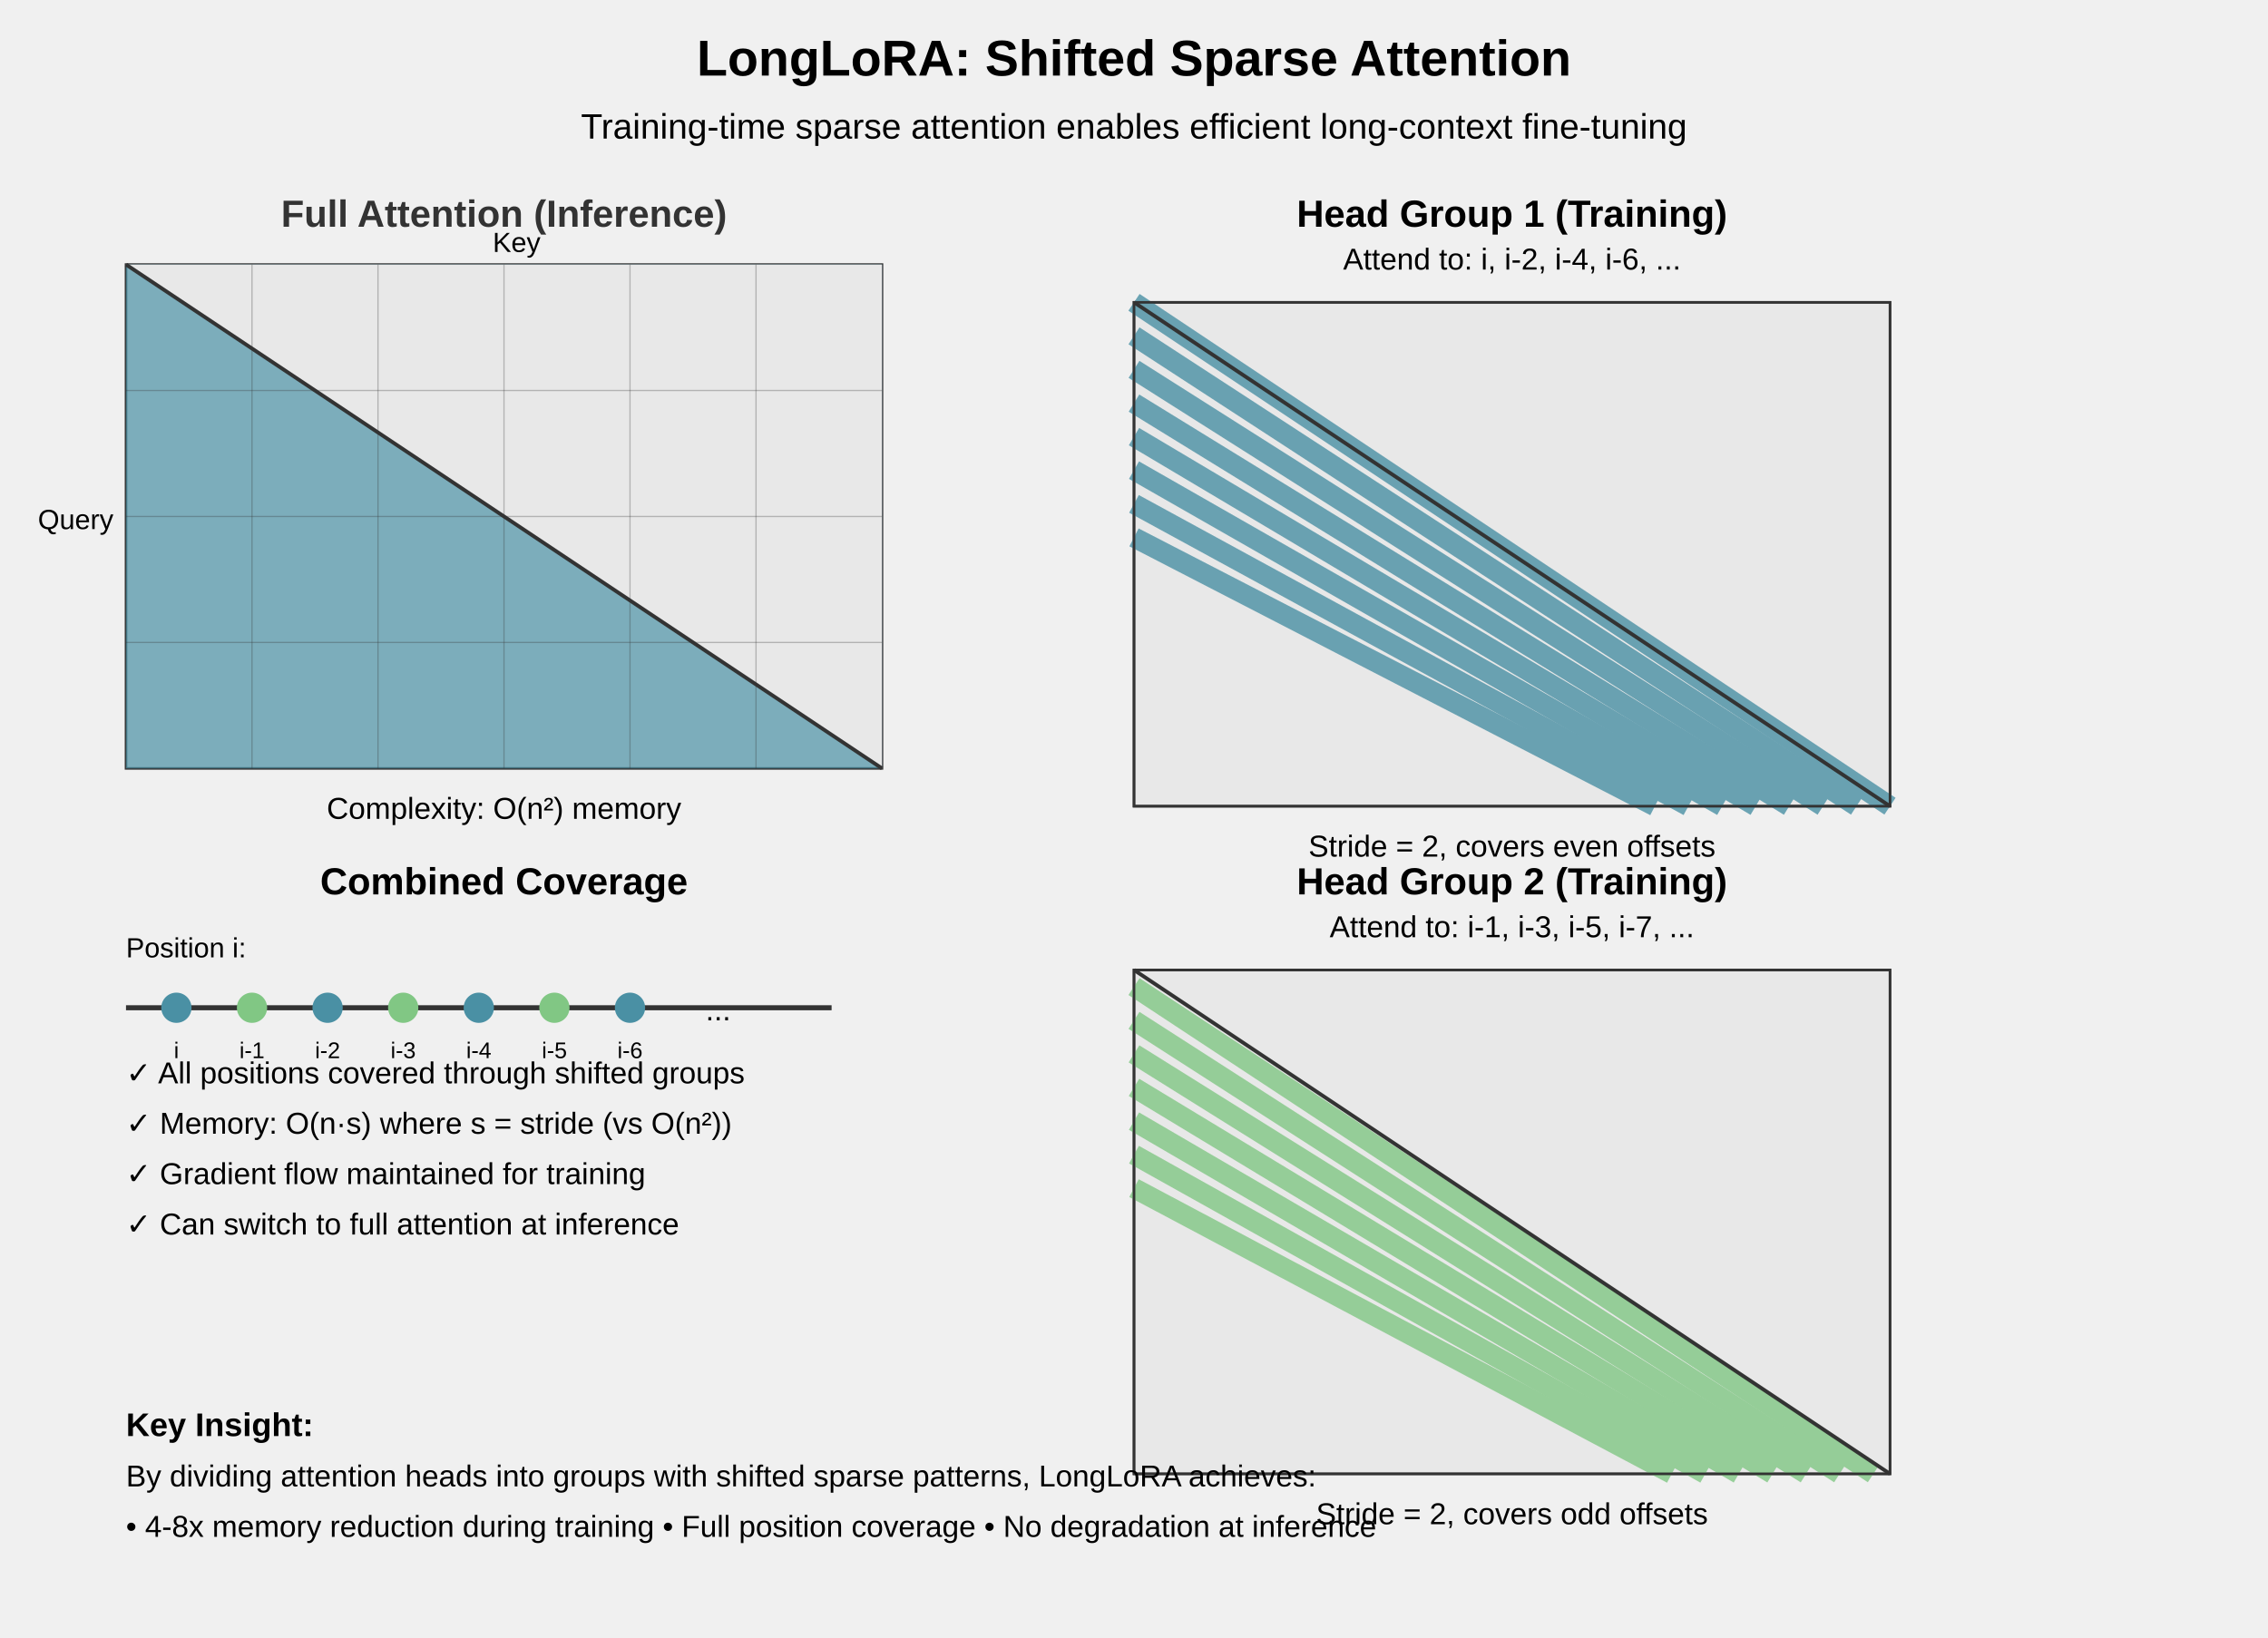
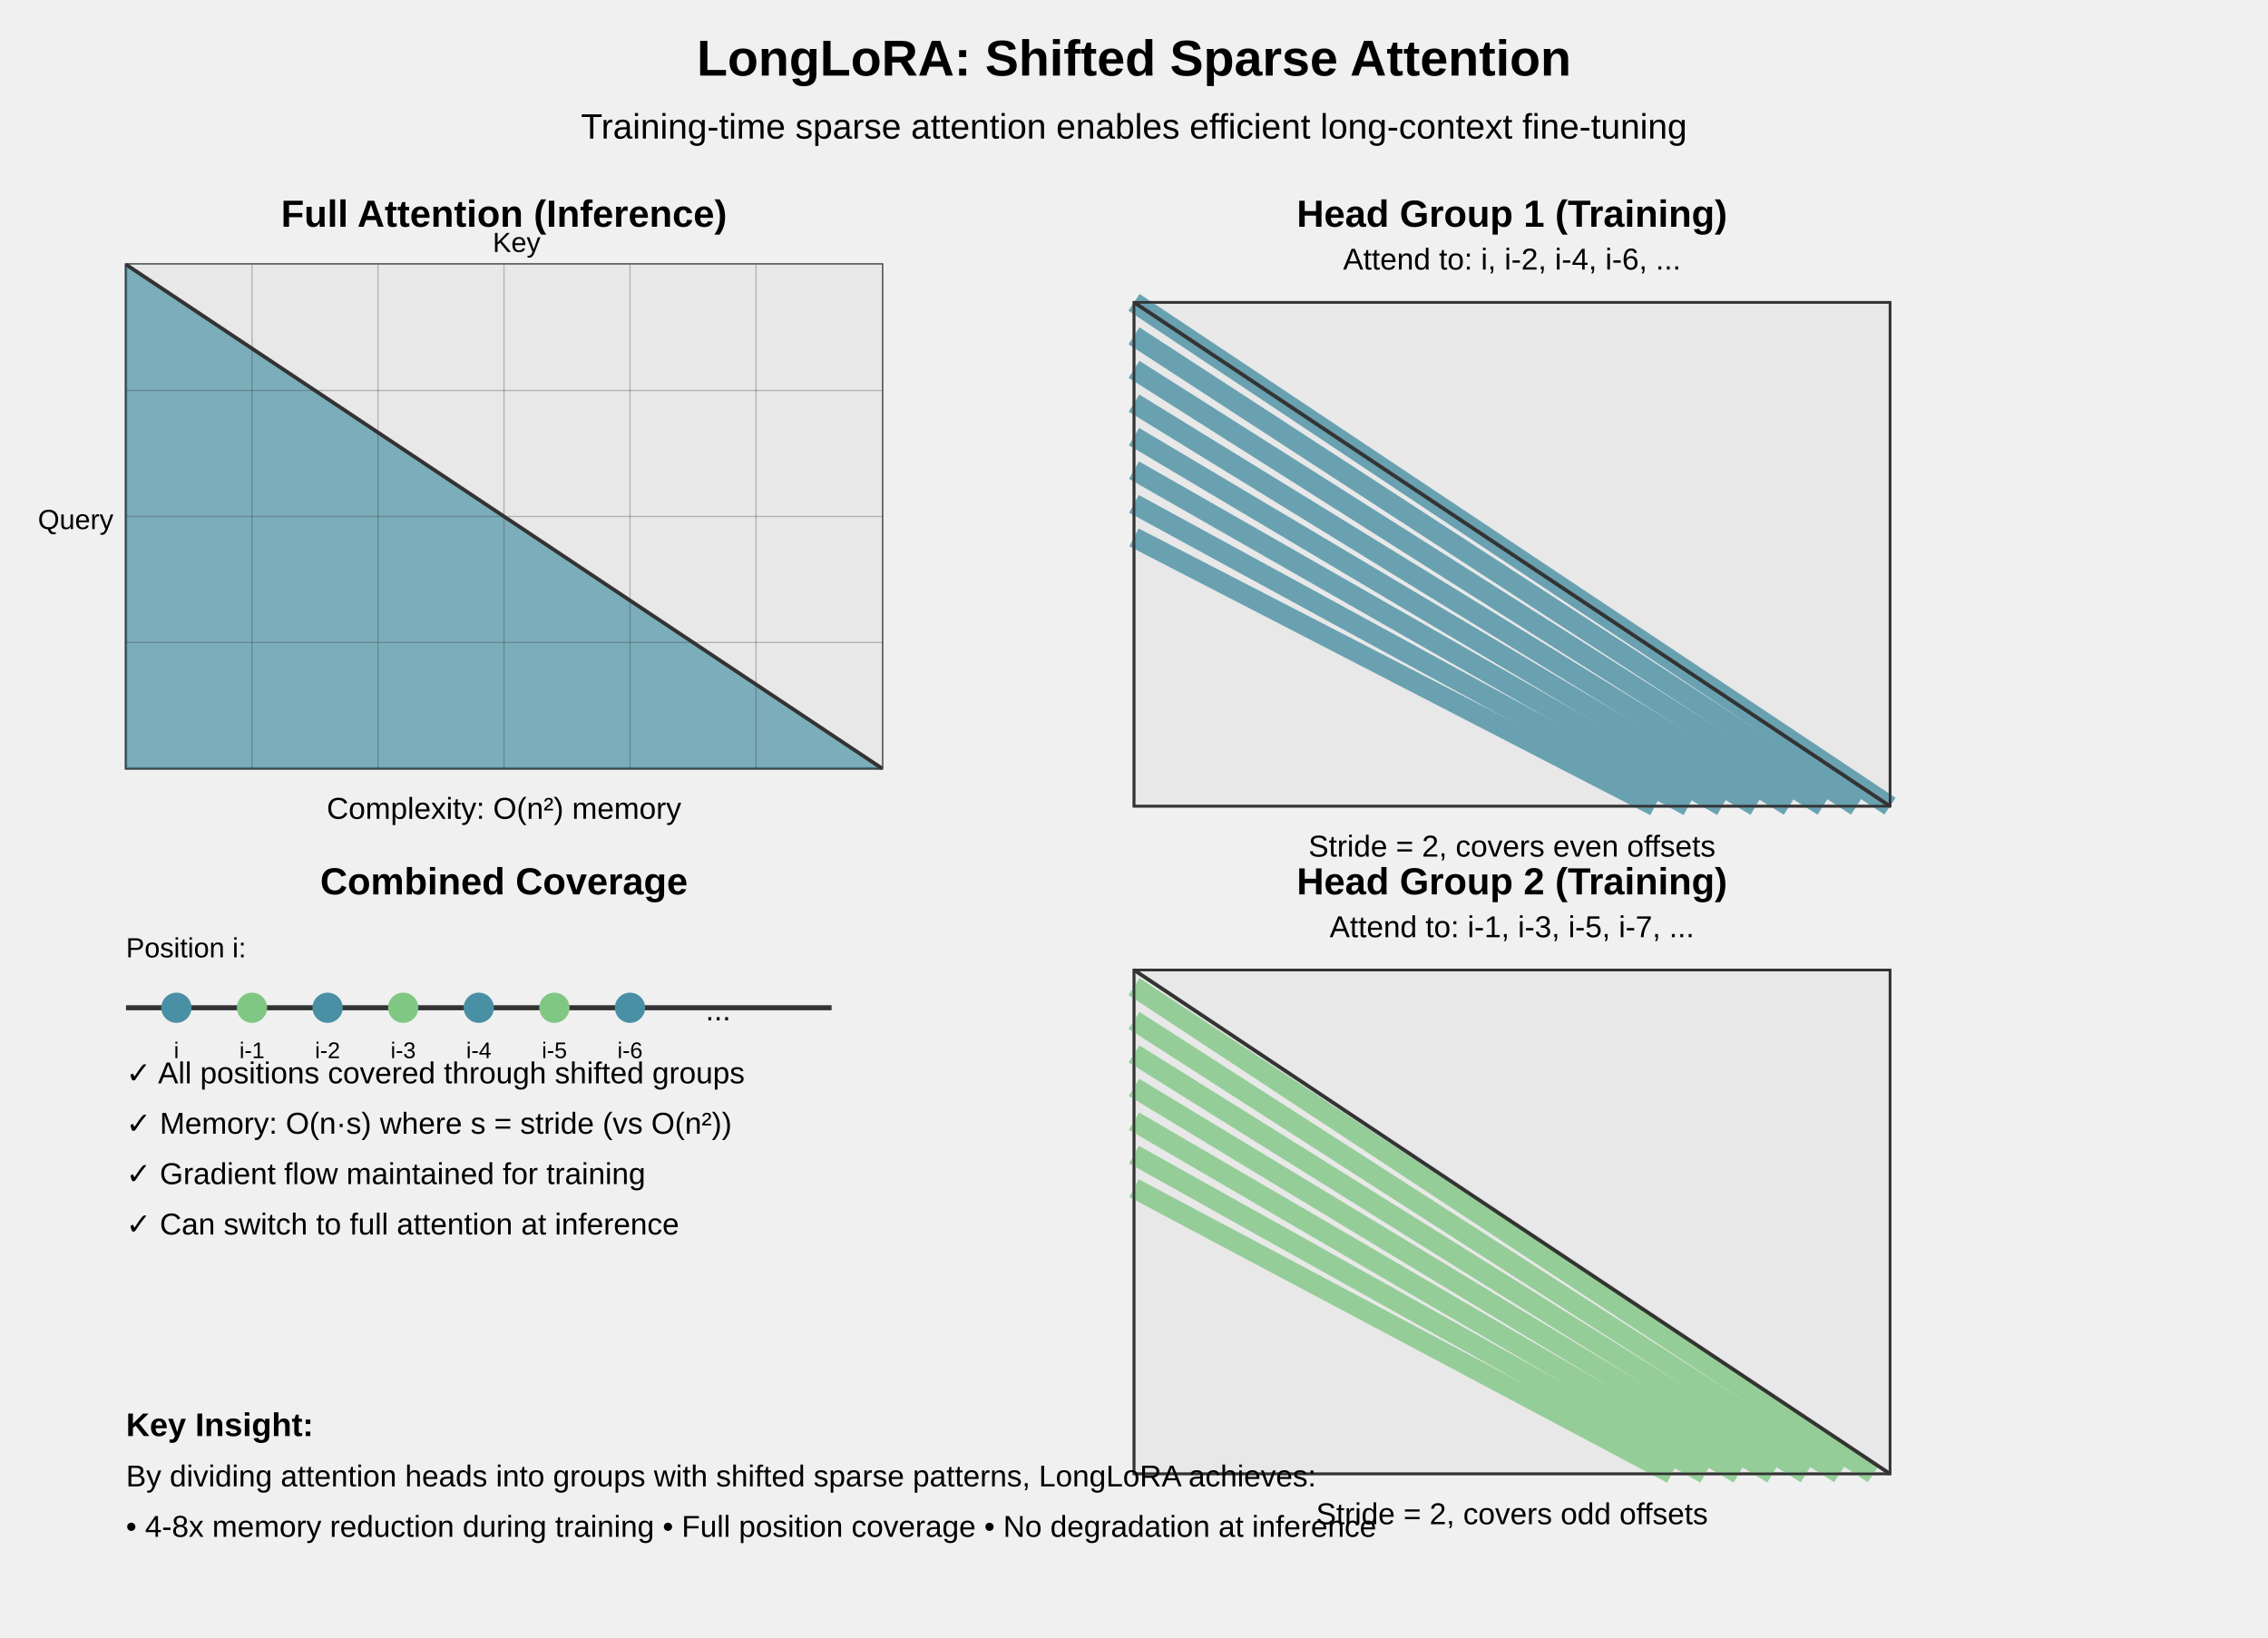
<svg xmlns="http://www.w3.org/2000/svg" viewBox="0 0 900 650">
  <style>
    /* Light mode (default) */
    text { fill: #000000; }
    .axis-text { fill: #000000; }
    .label-text { fill: #666666; }
    line[stroke="#333"] { stroke: #333333; }

    /* Dark mode */
    @media (prefers-color-scheme: dark) {
      text { fill: #ffffff; }
      .axis-text { fill: #ffffff; }
      .label-text { fill: #cccccc; }
      line[stroke="#333"] { stroke: #cccccc; }

      /* Override dark inline text colors */
      text[fill="#000"],
      text[fill="#000000"],
      text[fill="#333"],
      text[fill="#666"] {
        fill: #ffffff;
      }

      /* Keep white text white in dark mode (for colored backgrounds) */
      text[fill="#fff"],
      text[fill="#ffffff"],
      text[fill="white"] {
        fill: #ffffff;
      }

      /* Keep colored text readable in dark mode */
      text[fill="#E57373"] { fill: #ef5350; }
      text[fill="#81C784"] { fill: #66bb6a; }
      text[fill="#FFB74D"] { fill: #ffa726; }
      text[fill="#4A90A4"] { fill: #4fc3f7; }

      /* Darken colored backgrounds for contrast with white text */
      rect[fill="#4A90A4"] { fill: #2d5f6f; }
      rect[fill="#81C784"] { fill: #4a7c4e; }
    }
  </style>
  <text x="450" y="30" font-family="Arial, sans-serif" font-size="20" font-weight="bold" fill="#333" text-anchor="middle">
    LongLoRA: Shifted Sparse Attention
  </text>
  <text x="450" y="55" font-family="Arial, sans-serif" font-size="14" fill="#666" text-anchor="middle">
    Training-time sparse attention enables efficient long-context fine-tuning
  </text>
  <g transform="translate(50, 90)">
-     <text x="150" y="0" font-family="Arial, sans-serif" font-size="15" font-weight="bold" style="fill: #333 !important;" text-anchor="middle">
+     <text x="150" y="0" font-family="Arial, sans-serif" font-size="15" font-weight="bold" text-anchor="middle">
      Full Attention (Inference)
    </text>
    <g transform="translate(0, 15)">
      <text x="-5" y="105" font-family="Arial, sans-serif" font-size="11" fill="#333" text-anchor="end">Query</text>
      <text x="155" y="-5" font-family="Arial, sans-serif" font-size="11" fill="#333" text-anchor="middle">Key</text>
      <rect x="0" y="0" width="300" height="200" fill="none" stroke="#333" stroke-width="1" />
      <defs>
        <pattern id="fullAttention" x="0" y="0" width="10" height="10" patternUnits="userSpaceOnUse">
          <rect width="10" height="10" fill="#4A90A4" />
        </pattern>
      </defs>
      <polygon points="0,0 0,200 300,200 300,0" fill="url(#fullAttention)" opacity="0.7" />
      <polygon points="0,0 300,200 300,0" fill="#E8E8E8" />
      <line x1="0" y1="0" x2="300" y2="200" stroke="#333" stroke-width="1.5" />
      <line x1="50" y1="0" x2="50" y2="200" stroke="#333" stroke-width="0.5" opacity="0.3" />
      <line x1="100" y1="0" x2="100" y2="200" stroke="#333" stroke-width="0.5" opacity="0.3" />
      <line x1="150" y1="0" x2="150" y2="200" stroke="#333" stroke-width="0.5" opacity="0.3" />
      <line x1="200" y1="0" x2="200" y2="200" stroke="#333" stroke-width="0.5" opacity="0.3" />
      <line x1="250" y1="0" x2="250" y2="200" stroke="#333" stroke-width="0.5" opacity="0.3" />
      <line x1="0" y1="50" x2="300" y2="50" stroke="#333" stroke-width="0.5" opacity="0.3" />
      <line x1="0" y1="100" x2="300" y2="100" stroke="#333" stroke-width="0.5" opacity="0.3" />
      <line x1="0" y1="150" x2="300" y2="150" stroke="#333" stroke-width="0.5" opacity="0.3" />
    </g>
    <text x="150" y="235" font-family="Arial, sans-serif" font-size="12" fill="#666" text-anchor="middle">
      Complexity: O(n²) memory
    </text>
  </g>
  <g transform="translate(450, 90)">
    <text x="150" y="0" font-family="Arial, sans-serif" font-size="15" font-weight="bold" fill="#333" text-anchor="middle">
      Head Group 1 (Training)
    </text>
    <text x="150" y="17" font-family="Arial, sans-serif" font-size="12" fill="#2E7D8E" text-anchor="middle">
      Attend to: i, i-2, i-4, i-6, ...
    </text>
    <g transform="translate(0, 30)">
      <rect x="0" y="0" width="300" height="200" fill="#E8E8E8" stroke="#333" stroke-width="1" />
      <g opacity="0.8">
        <line x1="0" y1="0" x2="300" y2="200" stroke="#4A90A4" stroke-width="8" />
        <line x1="0" y1="13.3" x2="286.7" y2="200" stroke="#4A90A4" stroke-width="8" />
        <line x1="0" y1="26.6" x2="273.4" y2="200" stroke="#4A90A4" stroke-width="8" />
        <line x1="0" y1="40" x2="260" y2="200" stroke="#4A90A4" stroke-width="8" />
        <line x1="0" y1="53.3" x2="246.7" y2="200" stroke="#4A90A4" stroke-width="8" />
        <line x1="0" y1="66.6" x2="233.4" y2="200" stroke="#4A90A4" stroke-width="8" />
        <line x1="0" y1="80" x2="220" y2="200" stroke="#4A90A4" stroke-width="8" />
        <line x1="0" y1="93.3" x2="206.7" y2="200" stroke="#4A90A4" stroke-width="8" />
      </g>
      <rect x="0" y="0" width="300" height="200" fill="none" stroke="#333" stroke-width="1" />
      <line x1="0" y1="0" x2="300" y2="200" stroke="#333" stroke-width="1.5" />
    </g>
    <text x="150" y="250" font-family="Arial, sans-serif" font-size="12" fill="#666" text-anchor="middle">
      Stride = 2, covers even offsets
    </text>
  </g>
  <g transform="translate(450, 355)">
    <text x="150" y="0" font-family="Arial, sans-serif" font-size="15" font-weight="bold" fill="#333" text-anchor="middle">
      Head Group 2 (Training)
    </text>
    <text x="150" y="17" font-family="Arial, sans-serif" font-size="12" fill="#388E3C" text-anchor="middle">
      Attend to: i-1, i-3, i-5, i-7, ...
    </text>
    <g transform="translate(0, 30)">
      <rect x="0" y="0" width="300" height="200" fill="#E8E8E8" stroke="#333" stroke-width="1" />
      <g opacity="0.8">
        <line x1="0" y1="6.6" x2="293.4" y2="200" stroke="#81C784" stroke-width="8" />
        <line x1="0" y1="20" x2="280" y2="200" stroke="#81C784" stroke-width="8" />
        <line x1="0" y1="33.3" x2="266.7" y2="200" stroke="#81C784" stroke-width="8" />
        <line x1="0" y1="46.6" x2="253.4" y2="200" stroke="#81C784" stroke-width="8" />
        <line x1="0" y1="60" x2="240" y2="200" stroke="#81C784" stroke-width="8" />
        <line x1="0" y1="73.3" x2="226.7" y2="200" stroke="#81C784" stroke-width="8" />
        <line x1="0" y1="86.6" x2="213.4" y2="200" stroke="#81C784" stroke-width="8" />
      </g>
      <rect x="0" y="0" width="300" height="200" fill="none" stroke="#333" stroke-width="1" />
      <line x1="0" y1="0" x2="300" y2="200" stroke="#333" stroke-width="1.5" />
    </g>
    <text x="150" y="250" font-family="Arial, sans-serif" font-size="12" fill="#666" text-anchor="middle">
      Stride = 2, covers odd offsets
    </text>
  </g>
  <g transform="translate(50, 355)">
    <text x="150" y="0" font-family="Arial, sans-serif" font-size="15" font-weight="bold" fill="#333" text-anchor="middle">
      Combined Coverage
    </text>
    <g transform="translate(0, 25)">
      <text x="0" y="0" font-family="Arial, sans-serif" font-size="11" fill="#333">Position i:</text>
      <line x1="0" y1="20" x2="280" y2="20" stroke="#333" stroke-width="2" />
      <circle cx="20" cy="20" r="6" fill="#4A90A4" />
      <text x="20" y="40" font-family="Arial, sans-serif" font-size="9" fill="#333" text-anchor="middle">i</text>
      <circle cx="50" cy="20" r="6" fill="#81C784" />
      <text x="50" y="40" font-family="Arial, sans-serif" font-size="9" fill="#333" text-anchor="middle">i-1</text>
      <circle cx="80" cy="20" r="6" fill="#4A90A4" />
      <text x="80" y="40" font-family="Arial, sans-serif" font-size="9" fill="#333" text-anchor="middle">i-2</text>
      <circle cx="110" cy="20" r="6" fill="#81C784" />
      <text x="110" y="40" font-family="Arial, sans-serif" font-size="9" fill="#333" text-anchor="middle">i-3</text>
      <circle cx="140" cy="20" r="6" fill="#4A90A4" />
      <text x="140" y="40" font-family="Arial, sans-serif" font-size="9" fill="#333" text-anchor="middle">i-4</text>
      <circle cx="170" cy="20" r="6" fill="#81C784" />
      <text x="170" y="40" font-family="Arial, sans-serif" font-size="9" fill="#333" text-anchor="middle">i-5</text>
      <circle cx="200" cy="20" r="6" fill="#4A90A4" />
      <text x="200" y="40" font-family="Arial, sans-serif" font-size="9" fill="#333" text-anchor="middle">i-6</text>
      <text x="230" y="25" font-family="Arial, sans-serif" font-size="12" fill="#333">...</text>
    </g>
    <text x="0" y="75" font-family="Arial, sans-serif" font-size="12" fill="#666">
      ✓ All positions covered through shifted groups
    </text>
    <text x="0" y="95" font-family="Arial, sans-serif" font-size="12" fill="#666">
      ✓ Memory: O(n·s) where s = stride (vs O(n²))
    </text>
    <text x="0" y="115" font-family="Arial, sans-serif" font-size="12" fill="#666">
      ✓ Gradient flow maintained for training
    </text>
    <text x="0" y="135" font-family="Arial, sans-serif" font-size="12" fill="#666">
      ✓ Can switch to full attention at inference
    </text>
  </g>
  <g transform="translate(50, 570)">
    <text x="0" y="0" font-family="Arial, sans-serif" font-size="13" font-weight="bold" fill="#333">
      Key Insight:
    </text>
    <text x="0" y="20" font-family="Arial, sans-serif" font-size="12" fill="#666">
      By dividing attention heads into groups with shifted sparse patterns, LongLoRA achieves:
    </text>
    <text x="0" y="40" font-family="Arial, sans-serif" font-size="12" fill="#666">
      • 4-8x memory reduction during training • Full position coverage • No degradation at inference
    </text>
  </g>
</svg>
